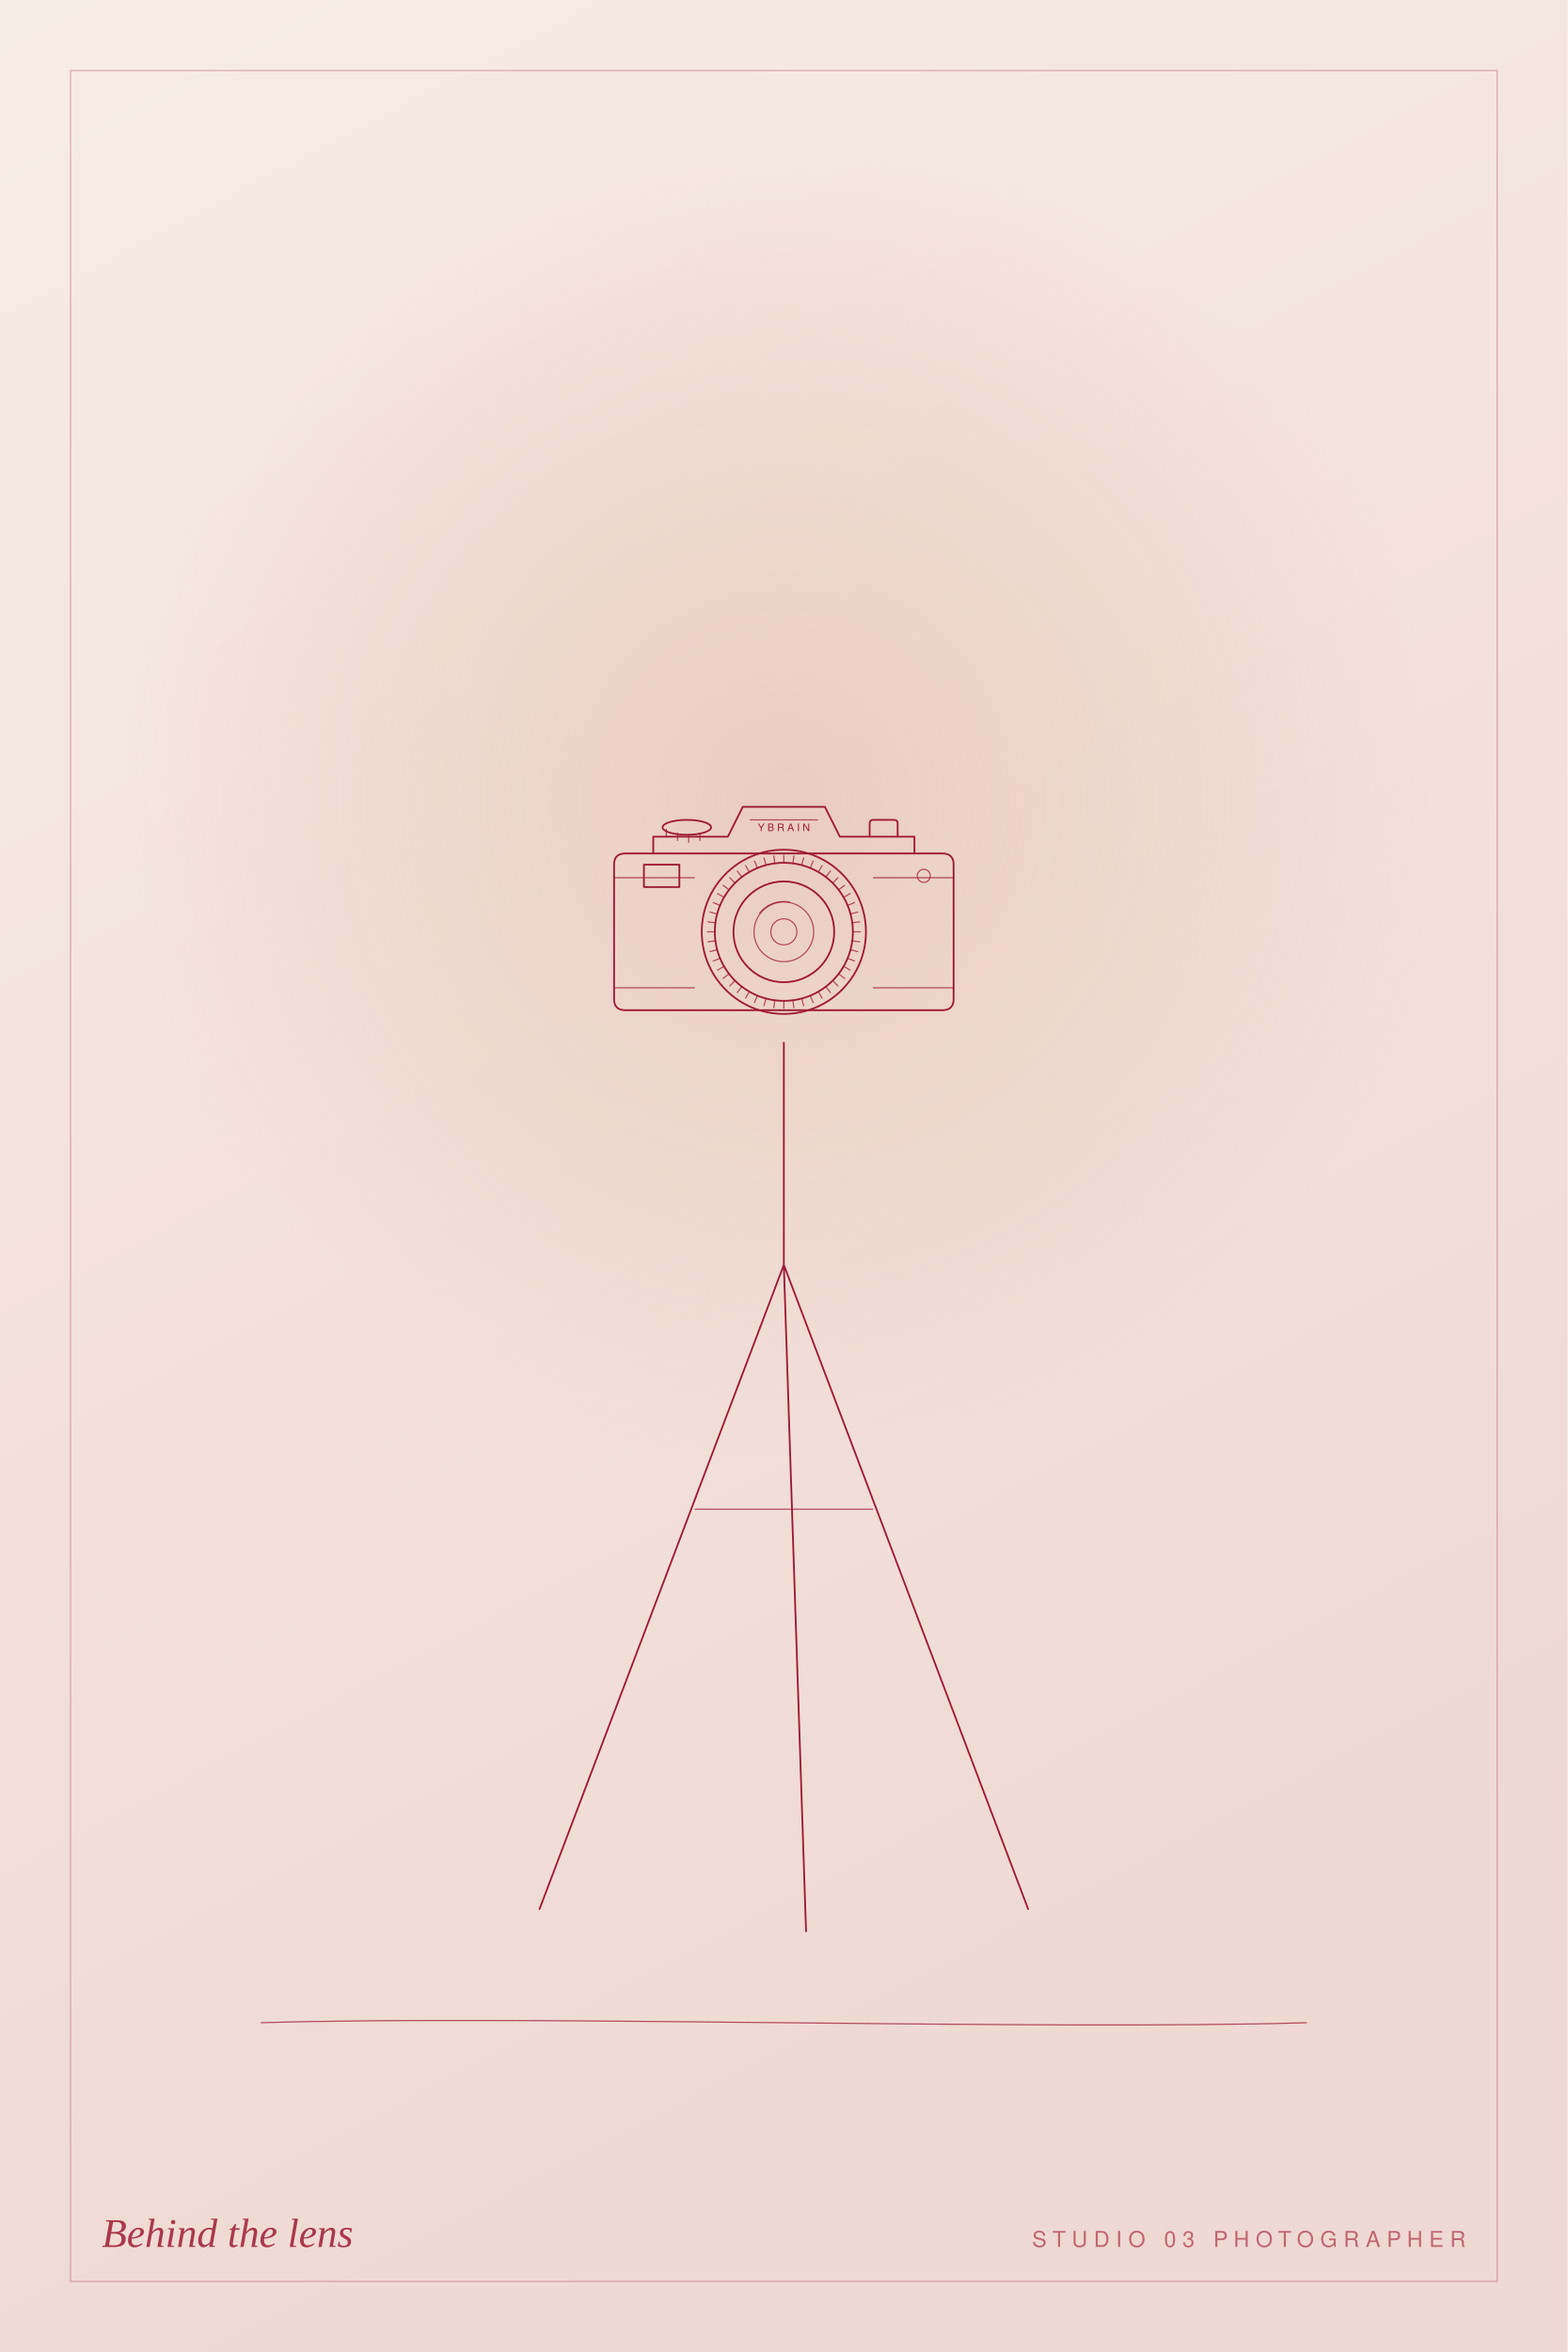
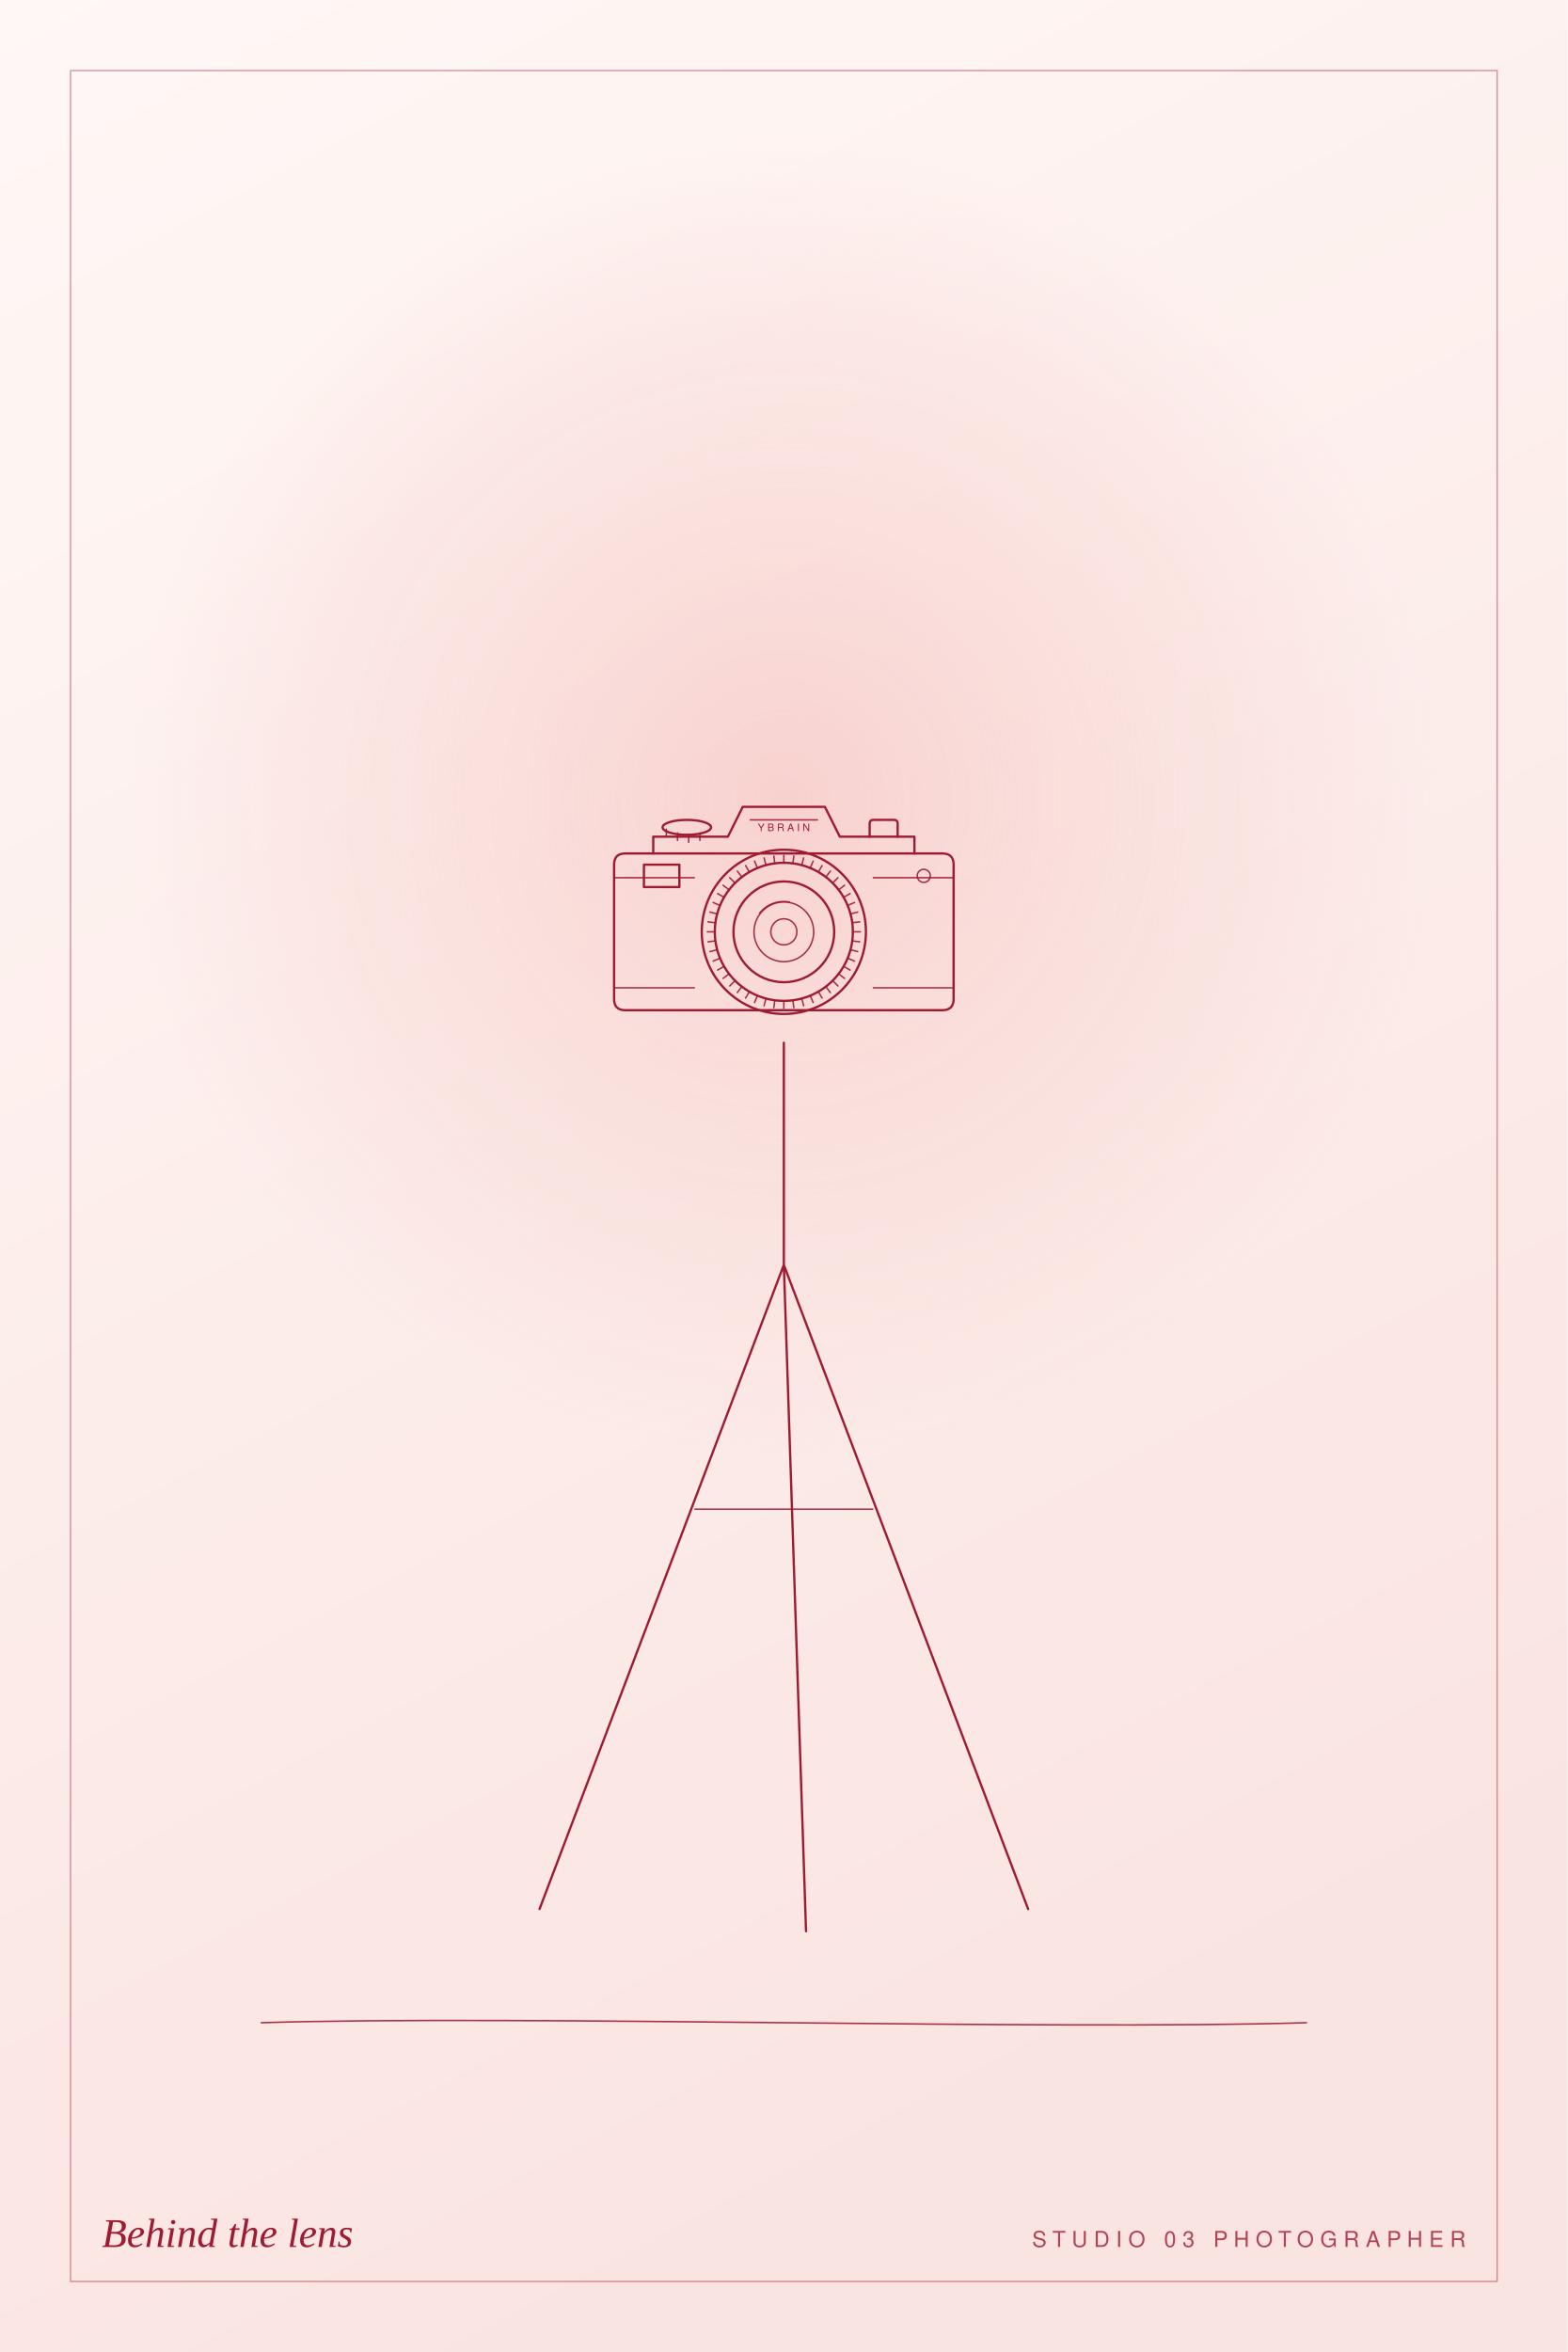
<svg xmlns="http://www.w3.org/2000/svg" viewBox="0 0 1200 1800" width="1200" height="1800">
  <defs>
    <linearGradient id="bg" x1="0" y1="0" x2=".35" y2="1">
-       <stop offset="0" stop-color="#F6ECE6" />
-       <stop offset="1" stop-color="#EFD9D2" />
+       <stop offset="0" stop-color="#FFF8F6" />
+       <stop offset="1" stop-color="#FAE4E1" />
    </linearGradient>
    <radialGradient id="disc">
-       <stop offset="0" stop-color="#E7C3B6" stop-opacity=".75" />
-       <stop offset=".7" stop-color="#EDD3C8" stop-opacity=".45" />
-       <stop offset="1" stop-color="#EDD3C8" stop-opacity="0" />
+       <stop offset="0" stop-color="#F6C4C2" stop-opacity=".7" />
+       <stop offset=".7" stop-color="#F8D8D5" stop-opacity=".4" />
+       <stop offset="1" stop-color="#F8D8D5" stop-opacity="0" />
    </radialGradient>
    <radialGradient id="glow">
-       <stop offset="0" stop-color="#F2B9A3" stop-opacity=".75" />
-       <stop offset=".5" stop-color="#F3CDBE" stop-opacity=".35" />
-       <stop offset="1" stop-color="#F6E3D8" stop-opacity="0" />
+       <stop offset="0" stop-color="#FFB38F" stop-opacity=".8" />
+       <stop offset=".45" stop-color="#FFD2B8" stop-opacity=".4" />
+       <stop offset="1" stop-color="#FFE9DC" stop-opacity="0" />
    </radialGradient>
    <style>
- .l{fill:none;stroke:#9E1B32;stroke-width:1.35;stroke-linecap:round;stroke-linejoin:round;vector-effect:non-scaling-stroke;animation:draw 2.8s cubic-bezier(.65,0,.25,1) both}
- .t{stroke-width:.9;stroke-opacity:.75}
+ .l{fill:none;stroke:#9E1B32;stroke-width:1.75;stroke-linecap:round;stroke-linejoin:round;vector-effect:non-scaling-stroke;animation:draw 2.8s cubic-bezier(.65,0,.25,1) both}
+ .t{stroke-width:1.15;stroke-opacity:.9}
.f{fill:#9E1B32}
.tx{fill:#9E1B32;font-family:Helvetica,Arial,sans-serif}
.fl{transform-box:fill-box;transform-origin:50% 100%;animation:flick 2.4s ease-in-out infinite alternate}
@keyframes draw{from{stroke-dasharray:1;stroke-dashoffset:1}to{stroke-dasharray:1;stroke-dashoffset:0}}
@keyframes flick{0%{transform:scale(1,1)}35%{transform:scale(.94,1.08)}70%{transform:scale(1.04,.95)}100%{transform:scale(.97,1.05)}}
@media (prefers-reduced-motion:reduce){.l,.fl{animation:none}}
</style>
  </defs>
  <rect width="1200" height="1800" fill="url(#bg)" />
  <circle cx="600" cy="612" r="504" fill="url(#disc)" />
  <g transform="translate(600 900) scale(1.7)">
    <g transform="translate(0 -120) scale(0.42)">
      <path class="l" style="animation-delay:0.15s" pathLength="1" d="M-170,-60 L170,-60 Q182,-60 182,-48 L182,96 Q182,108 170,108 L-170,108 Q-182,108 -182,96 L-182,-48 Q-182,-60 -170,-60 Z" />
      <path class="l" style="animation-delay:0.18s" pathLength="1" d="M-140,-60 L-140,-78 L-60,-78 L-44,-110 L44,-110 L60,-78 L140,-78 L140,-60" />
      <path class="l t" style="animation-delay:0.22s" pathLength="1" d="M-36,-96 L36,-96 M-182,-34 L-96,-34 M96,-34 L182,-34 M-182,84 L-96,84 M96,84 L182,84" />
      <circle class="l" style="animation-delay:0.26s" pathLength="1" cx="0" cy="24" r="88" />
      <circle class="l" style="animation-delay:0.29s" pathLength="1" cx="0" cy="24" r="74" />
      <circle class="l" style="animation-delay:0.33s" pathLength="1" cx="0" cy="24" r="54" />
      <circle class="l t" style="animation-delay:0.36s" pathLength="1" cx="0" cy="24" r="32" />
      <circle class="l t" style="animation-delay:0.40s" pathLength="1" cx="0" cy="24" r="14" />
      <path class="l t" style="animation-delay:0.43s" pathLength="1" d="M74,24 L82,24 M73.4,33.7 L81.3,34.7 M71.5,43.2 L79.2,45.2 M68.4,52.3 L75.8,55.4 M64.1,61 L71,65 M58.7,69 L65.1,73.9 M52.3,76.3 L58,82 M45,82.7 L49.9,89.1 M37,88.1 L41,95 M28.3,92.4 L31.4,99.8 M19.2,95.5 L21.2,103.2 M9.7,97.4 L10.7,105.3 M0,98 L0,106 M-9.7,97.4 L-10.7,105.3 M-19.2,95.5 L-21.2,103.2 M-28.3,92.4 L-31.4,99.8 M-37,88.1 L-41,95 M-45,82.7 L-49.9,89.1 M-52.3,76.3 L-58,82 M-58.7,69 L-65.1,73.9 M-64.1,61 L-71,65 M-68.4,52.3 L-75.8,55.4 M-71.5,43.2 L-79.2,45.2 M-73.4,33.7 L-81.3,34.7 M-74,24 L-82,24 M-73.4,14.3 L-81.3,13.3 M-71.5,4.8 L-79.2,2.8 M-68.4,-4.3 L-75.8,-7.4 M-64.1,-13 L-71,-17 M-58.7,-21 L-65.1,-25.9 M-52.3,-28.3 L-58,-34 M-45,-34.7 L-49.9,-41.1 M-37,-40.1 L-41,-47 M-28.3,-44.4 L-31.4,-51.8 M-19.2,-47.5 L-21.2,-55.2 M-9.7,-49.4 L-10.7,-57.3 M0,-50 L0,-58 M9.7,-49.4 L10.7,-57.3 M19.2,-47.5 L21.2,-55.2 M28.3,-44.4 L31.4,-51.8 M37,-40.1 L41,-47 M45,-34.7 L49.9,-41.1 M52.3,-28.3 L58,-34 M58.7,-21 L65.1,-25.9 M64.1,-13 L71,-17 M68.4,-4.3 L75.8,-7.4 M71.5,4.8 L79.2,2.8 M73.4,14.3 L81.3,13.3 " />
      <path class="l t" style="animation-delay:0.47s" pathLength="1" d="M-26,4 C-18,-6 -6,-10 6,-8" />
      <path class="l" style="animation-delay:0.50s" pathLength="1" d="M92,-78 L92,-92 Q92,-96 96,-96 L118,-96 Q122,-96 122,-92 L122,-78" />
      <ellipse class="l" style="animation-delay:0.54s" pathLength="1" cx="-104" cy="-88" rx="26" ry="8" />
      <path class="l t" style="animation-delay:0.57s" pathLength="1" d="M-126,-86 L-126,-78 M-114,-82 L-114,-74 M-102,-80 L-102,-72 M-90,-82 L-90,-74" />
      <path class="l" style="animation-delay:0.61s" pathLength="1" d="M-150,-48 L-112,-48 L-112,-24 L-150,-24 Z" />
      <circle class="l t" style="animation-delay:0.64s" pathLength="1" cx="150" cy="-36" r="7" />
      <text x="0" y="-84" class="tx" text-anchor="middle" font-size="11" letter-spacing="3">YBRAIN</text>
    </g>
    <path class="l" style="animation-delay:0.68s" pathLength="1" d="M0,-60 L0,40 M0,40 L-110,330 M0,40 L110,330 M0,40 L10,340" />
    <path class="l t" style="animation-delay:0.71s" pathLength="1" d="M-40,150 L40,150" />
  </g>
  <g transform="translate(600 1548) scale(1)">
    <path class="l t" style="animation-delay:0.75s" pathLength="1" d="M-400,0 C-200,-6 200,6 400,0" />
  </g>
-   <rect x="54" y="54" width="1092" height="1692" fill="none" stroke="#9E1B32" stroke-opacity=".28" stroke-width="1" vector-effect="non-scaling-stroke" />
+   <rect x="54" y="54" width="1092" height="1692" fill="none" stroke="#9E1B32" stroke-opacity=".45" stroke-width="1" vector-effect="non-scaling-stroke" />
  <g fill="#9E1B32" font-family="Georgia, 'Times New Roman', serif">
-     <text x="78" y="1719.6" font-size="31.2" font-style="italic" opacity=".85">Behind the lens</text>
-     <text x="1122" y="1719.6" font-size="16.8" letter-spacing="4.8" text-anchor="end" opacity=".6" font-family="Helvetica, Arial, sans-serif">STUDIO 03 PHOTOGRAPHER</text>
+     <text x="78" y="1719.6" font-size="31.2" font-style="italic">Behind the lens</text>
+     <text x="1122" y="1719.6" font-size="16.8" letter-spacing="4.8" text-anchor="end" opacity=".8" font-family="Helvetica, Arial, sans-serif">STUDIO 03 PHOTOGRAPHER</text>
  </g>
</svg>
